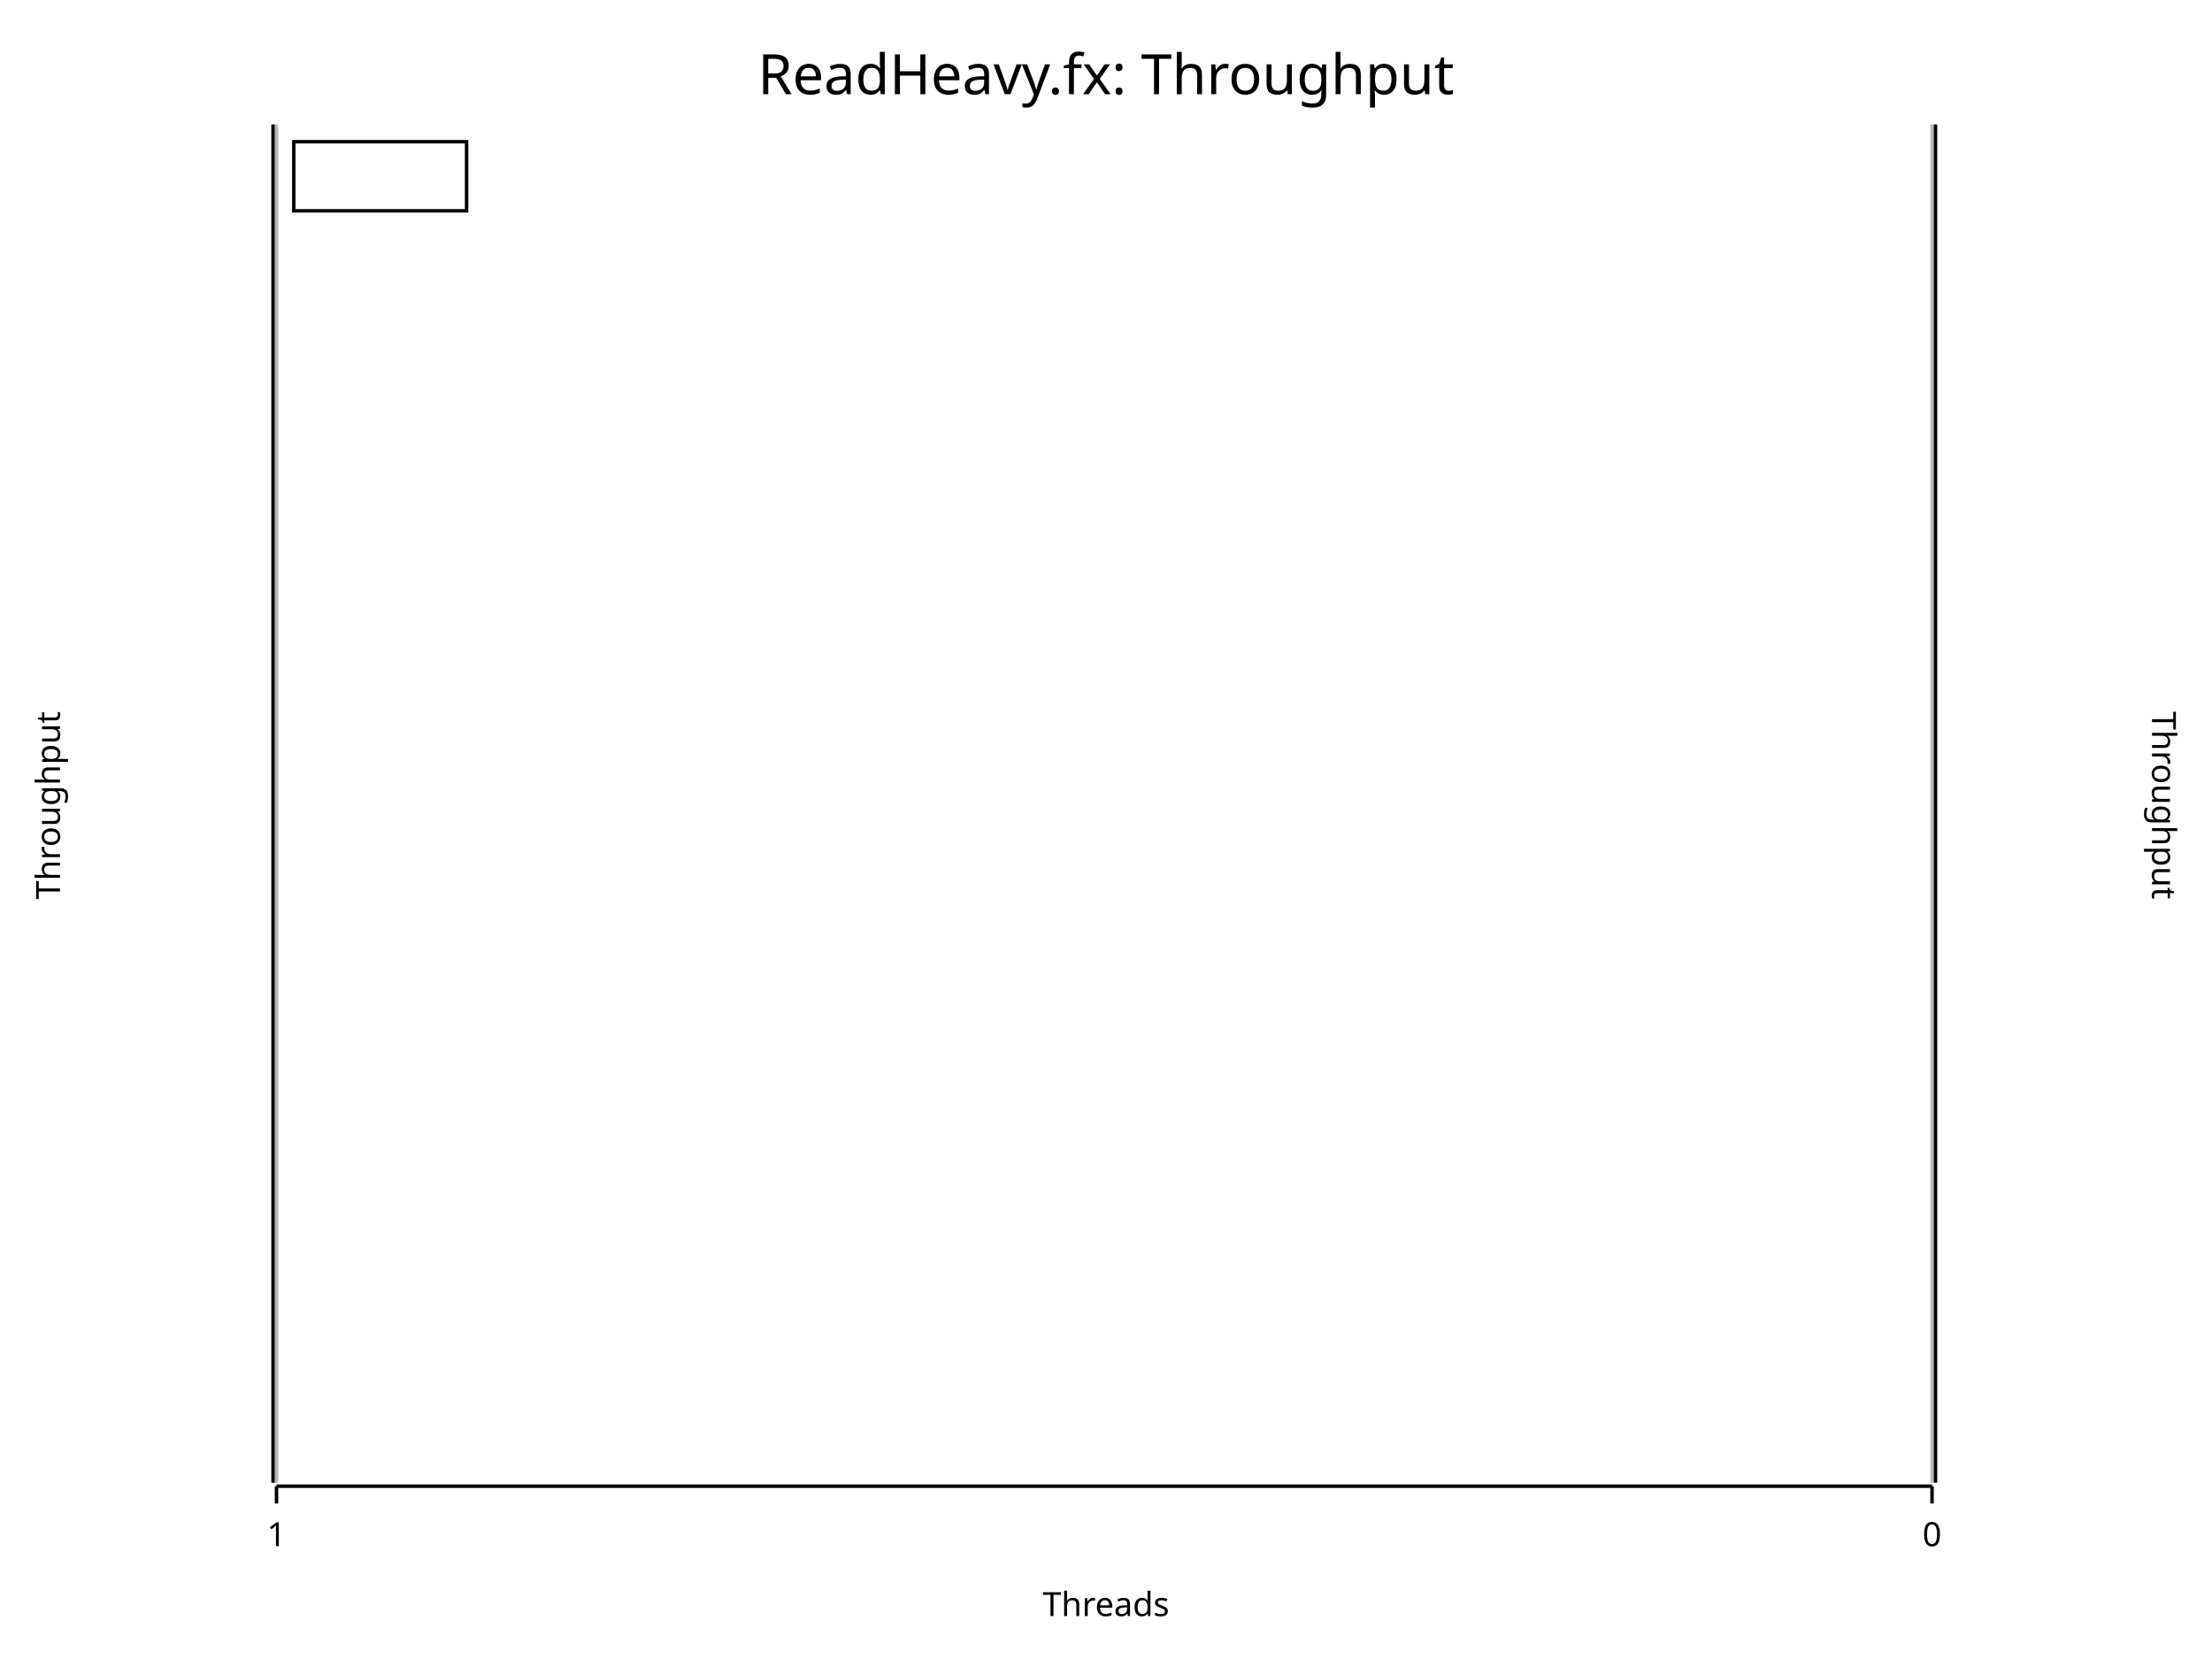
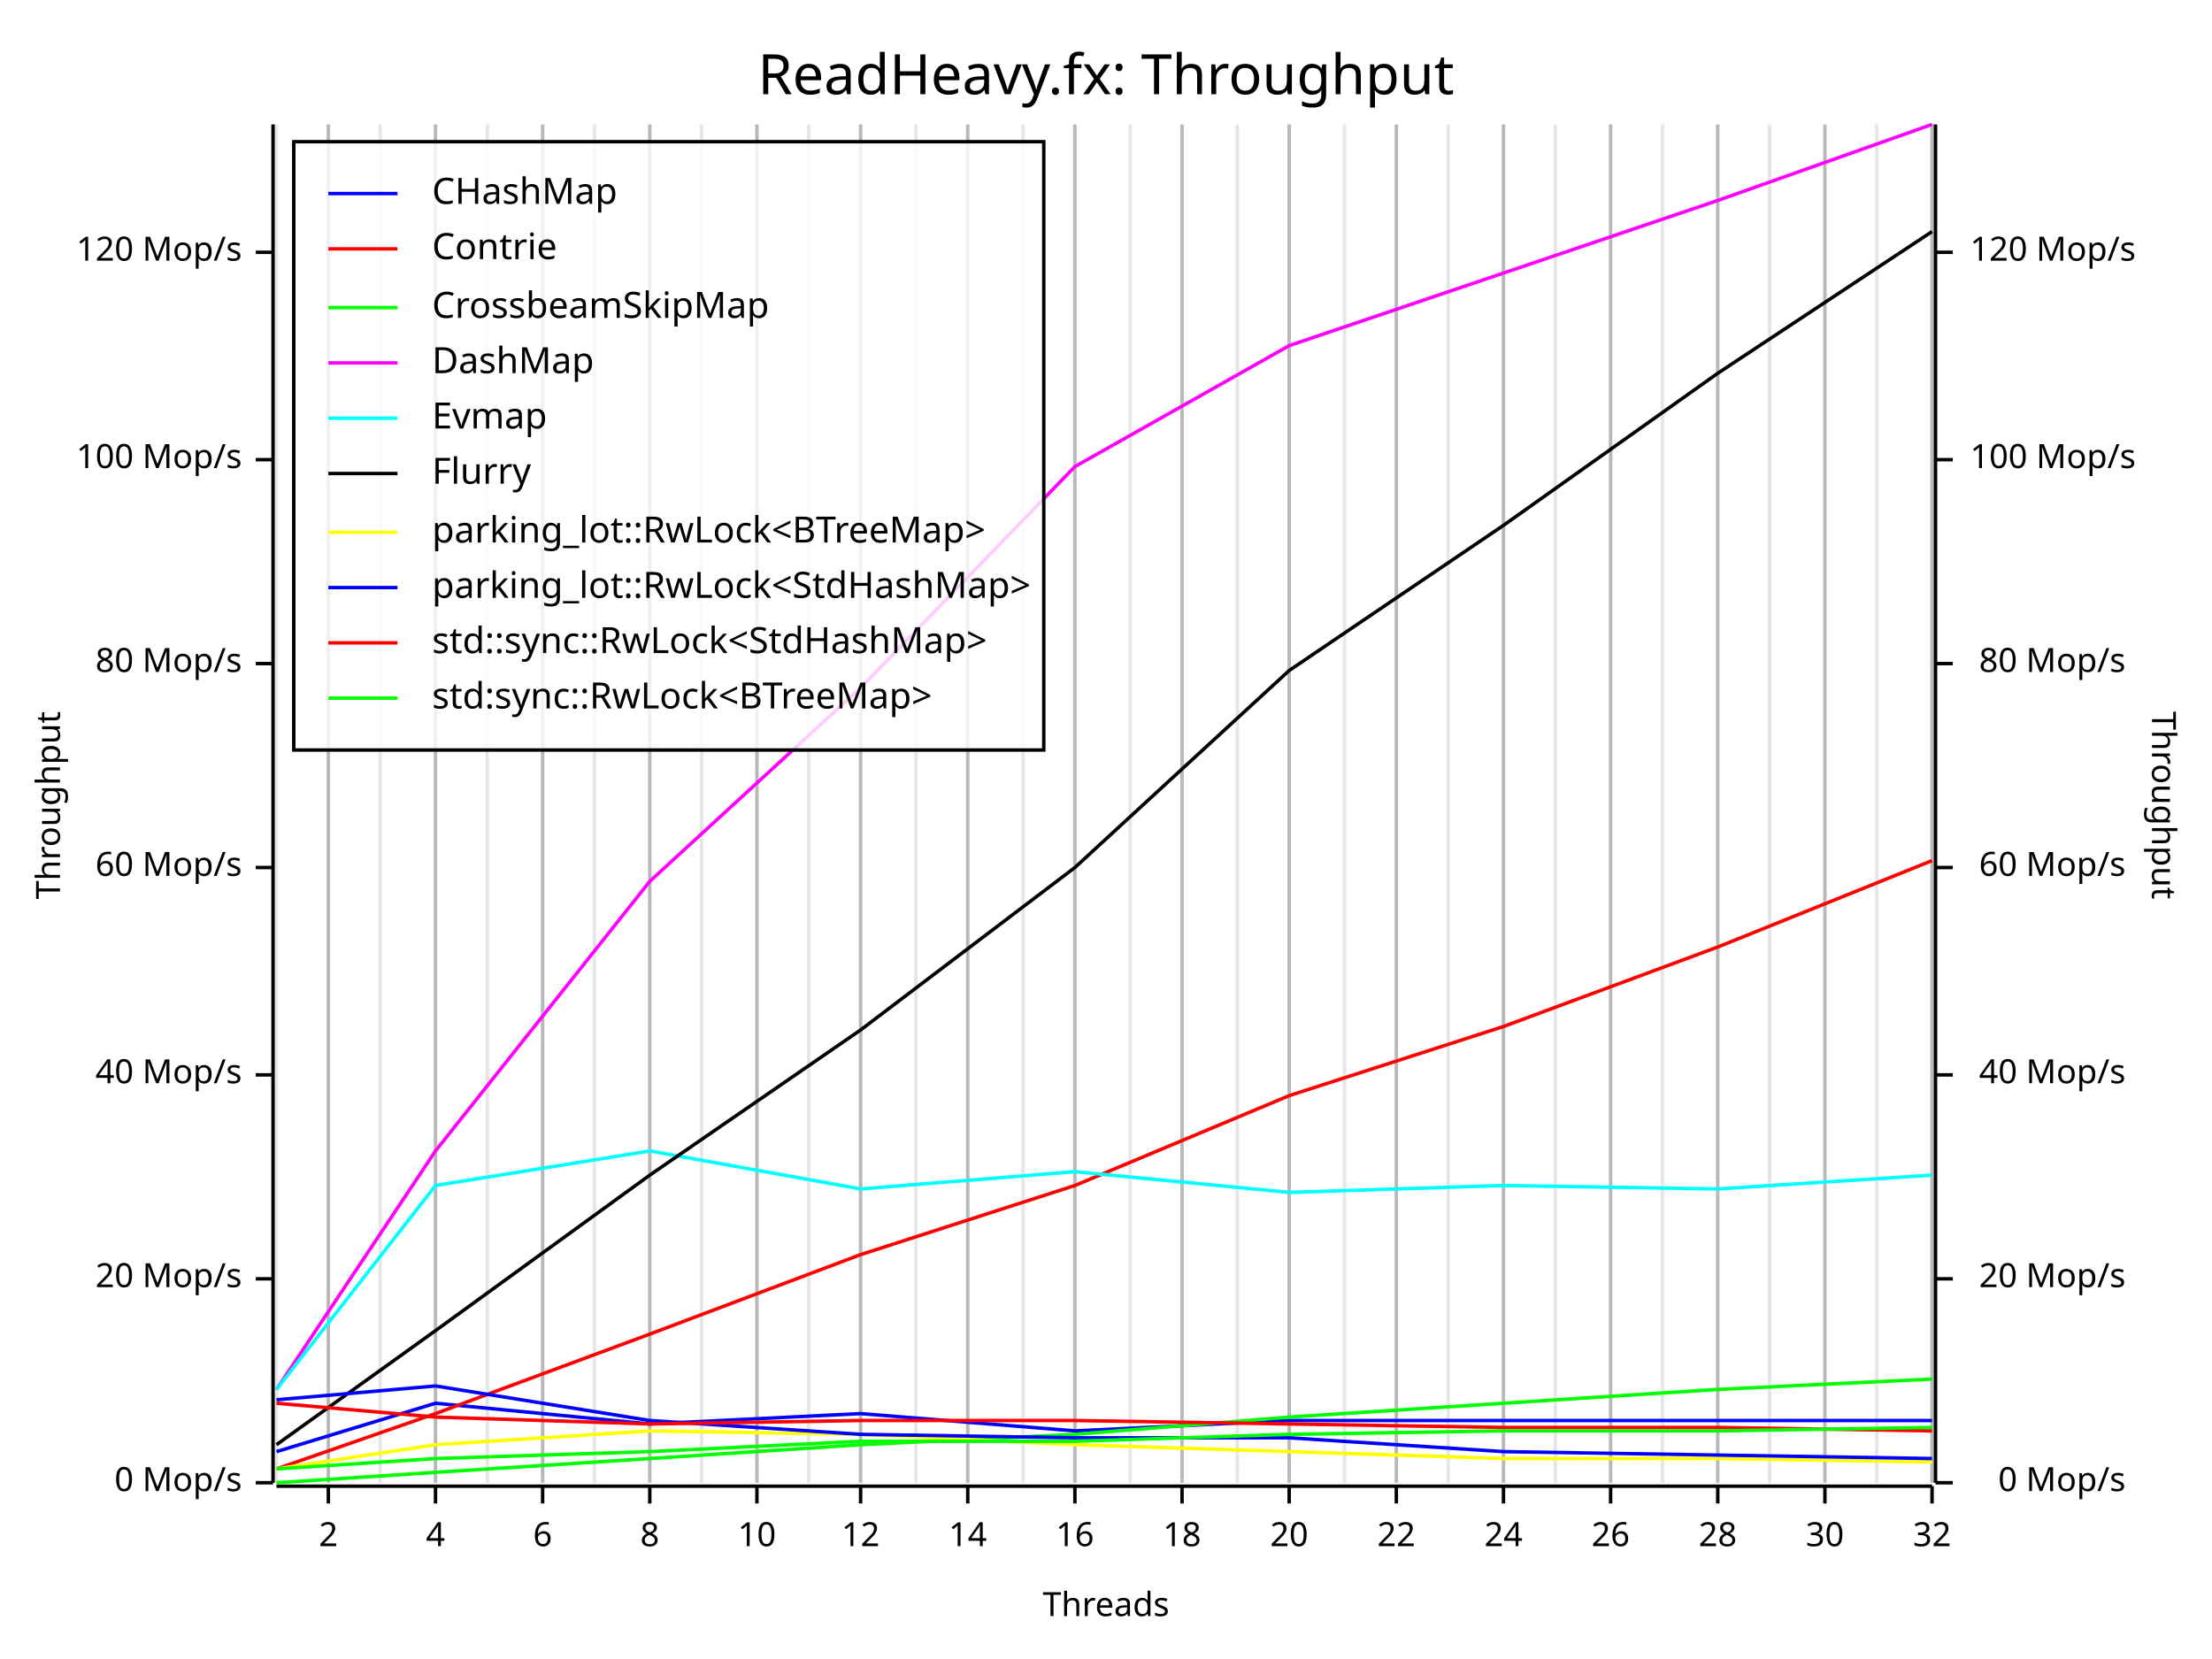
<svg xmlns="http://www.w3.org/2000/svg" width="640" height="480" viewBox="0 0 640 480">
  <rect x="0" y="0" width="640" height="480" opacity="1" fill="#FFFFFF" stroke="none" />
  <text x="320" y="15" dy="0.76em" text-anchor="middle" font-family="Fira Code" font-size="16.129" opacity="1" fill="#000000">
ReadHeavy.fx: Throughput
</text>
+   <line opacity="0.1" stroke="#000000" stroke-width="1" x1="80" y1="429" x2="80" y2="36" />
+   <line opacity="0.1" stroke="#000000" stroke-width="1" x1="95" y1="429" x2="95" y2="36" />
+   <line opacity="0.1" stroke="#000000" stroke-width="1" x1="110" y1="429" x2="110" y2="36" />
+   <line opacity="0.1" stroke="#000000" stroke-width="1" x1="126" y1="429" x2="126" y2="36" />
+   <line opacity="0.1" stroke="#000000" stroke-width="1" x1="141" y1="429" x2="141" y2="36" />
+   <line opacity="0.1" stroke="#000000" stroke-width="1" x1="157" y1="429" x2="157" y2="36" />
+   <line opacity="0.1" stroke="#000000" stroke-width="1" x1="172" y1="429" x2="172" y2="36" />
+   <line opacity="0.1" stroke="#000000" stroke-width="1" x1="188" y1="429" x2="188" y2="36" />
+   <line opacity="0.1" stroke="#000000" stroke-width="1" x1="203" y1="429" x2="203" y2="36" />
+   <line opacity="0.1" stroke="#000000" stroke-width="1" x1="219" y1="429" x2="219" y2="36" />
+   <line opacity="0.1" stroke="#000000" stroke-width="1" x1="234" y1="429" x2="234" y2="36" />
+   <line opacity="0.1" stroke="#000000" stroke-width="1" x1="249" y1="429" x2="249" y2="36" />
+   <line opacity="0.1" stroke="#000000" stroke-width="1" x1="265" y1="429" x2="265" y2="36" />
+   <line opacity="0.1" stroke="#000000" stroke-width="1" x1="280" y1="429" x2="280" y2="36" />
+   <line opacity="0.1" stroke="#000000" stroke-width="1" x1="296" y1="429" x2="296" y2="36" />
+   <line opacity="0.1" stroke="#000000" stroke-width="1" x1="311" y1="429" x2="311" y2="36" />
+   <line opacity="0.1" stroke="#000000" stroke-width="1" x1="327" y1="429" x2="327" y2="36" />
+   <line opacity="0.1" stroke="#000000" stroke-width="1" x1="342" y1="429" x2="342" y2="36" />
+   <line opacity="0.1" stroke="#000000" stroke-width="1" x1="358" y1="429" x2="358" y2="36" />
+   <line opacity="0.1" stroke="#000000" stroke-width="1" x1="373" y1="429" x2="373" y2="36" />
+   <line opacity="0.1" stroke="#000000" stroke-width="1" x1="389" y1="429" x2="389" y2="36" />
+   <line opacity="0.1" stroke="#000000" stroke-width="1" x1="404" y1="429" x2="404" y2="36" />
+   <line opacity="0.1" stroke="#000000" stroke-width="1" x1="419" y1="429" x2="419" y2="36" />
+   <line opacity="0.1" stroke="#000000" stroke-width="1" x1="435" y1="429" x2="435" y2="36" />
+   <line opacity="0.1" stroke="#000000" stroke-width="1" x1="450" y1="429" x2="450" y2="36" />
+   <line opacity="0.1" stroke="#000000" stroke-width="1" x1="466" y1="429" x2="466" y2="36" />
+   <line opacity="0.1" stroke="#000000" stroke-width="1" x1="481" y1="429" x2="481" y2="36" />
+   <line opacity="0.1" stroke="#000000" stroke-width="1" x1="497" y1="429" x2="497" y2="36" />
+   <line opacity="0.1" stroke="#000000" stroke-width="1" x1="512" y1="429" x2="512" y2="36" />
+   <line opacity="0.1" stroke="#000000" stroke-width="1" x1="528" y1="429" x2="528" y2="36" />
+   <line opacity="0.1" stroke="#000000" stroke-width="1" x1="543" y1="429" x2="543" y2="36" />
  <line opacity="0.1" stroke="#000000" stroke-width="1" x1="559" y1="429" x2="559" y2="36" />
-   <line opacity="0.1" stroke="#000000" stroke-width="1" x1="80" y1="429" x2="80" y2="36" />
  <text x="10" y="233" dy="0.76em" text-anchor="middle" font-family="sans-serif" font-size="9.677" opacity="1" fill="#000000" transform="rotate(270, 10, 233)">
Throughput
</text>
  <text x="320" y="470" dy="-0.5ex" text-anchor="middle" font-family="sans-serif" font-size="9.677" opacity="1" fill="#000000">
Threads
</text>
  <text x="630" y="233" dy="0.76em" text-anchor="middle" font-family="sans-serif" font-size="9.677" opacity="1" fill="#000000" transform="rotate(90, 630, 233)">
Throughput
</text>
+   <line opacity="0.2" stroke="#000000" stroke-width="1" x1="95" y1="429" x2="95" y2="36" />
+   <line opacity="0.2" stroke="#000000" stroke-width="1" x1="126" y1="429" x2="126" y2="36" />
+   <line opacity="0.2" stroke="#000000" stroke-width="1" x1="157" y1="429" x2="157" y2="36" />
+   <line opacity="0.2" stroke="#000000" stroke-width="1" x1="188" y1="429" x2="188" y2="36" />
+   <line opacity="0.2" stroke="#000000" stroke-width="1" x1="219" y1="429" x2="219" y2="36" />
+   <line opacity="0.2" stroke="#000000" stroke-width="1" x1="249" y1="429" x2="249" y2="36" />
+   <line opacity="0.2" stroke="#000000" stroke-width="1" x1="280" y1="429" x2="280" y2="36" />
+   <line opacity="0.2" stroke="#000000" stroke-width="1" x1="311" y1="429" x2="311" y2="36" />
+   <line opacity="0.2" stroke="#000000" stroke-width="1" x1="342" y1="429" x2="342" y2="36" />
+   <line opacity="0.2" stroke="#000000" stroke-width="1" x1="373" y1="429" x2="373" y2="36" />
+   <line opacity="0.2" stroke="#000000" stroke-width="1" x1="404" y1="429" x2="404" y2="36" />
+   <line opacity="0.2" stroke="#000000" stroke-width="1" x1="435" y1="429" x2="435" y2="36" />
+   <line opacity="0.2" stroke="#000000" stroke-width="1" x1="466" y1="429" x2="466" y2="36" />
+   <line opacity="0.2" stroke="#000000" stroke-width="1" x1="497" y1="429" x2="497" y2="36" />
+   <line opacity="0.2" stroke="#000000" stroke-width="1" x1="528" y1="429" x2="528" y2="36" />
  <line opacity="0.2" stroke="#000000" stroke-width="1" x1="559" y1="429" x2="559" y2="36" />
-   <line opacity="0.2" stroke="#000000" stroke-width="1" x1="80" y1="429" x2="80" y2="36" />
  <polyline fill="none" opacity="1" stroke="#000000" stroke-width="1" points="79,36 79,429 " />
+   <text x="70" y="429" dy="0.5ex" text-anchor="end" font-family="sans-serif" font-size="9.677" opacity="1" fill="#000000">
+ 0 Mop/s
+ </text>
+   <polyline fill="none" opacity="1" stroke="#000000" stroke-width="1" points="74,429 79,429 " />
+   <text x="70" y="370" dy="0.5ex" text-anchor="end" font-family="sans-serif" font-size="9.677" opacity="1" fill="#000000">
+ 20 Mop/s
+ </text>
+   <polyline fill="none" opacity="1" stroke="#000000" stroke-width="1" points="74,370 79,370 " />
+   <text x="70" y="311" dy="0.5ex" text-anchor="end" font-family="sans-serif" font-size="9.677" opacity="1" fill="#000000">
+ 40 Mop/s
+ </text>
+   <polyline fill="none" opacity="1" stroke="#000000" stroke-width="1" points="74,311 79,311 " />
+   <text x="70" y="251" dy="0.5ex" text-anchor="end" font-family="sans-serif" font-size="9.677" opacity="1" fill="#000000">
+ 60 Mop/s
+ </text>
+   <polyline fill="none" opacity="1" stroke="#000000" stroke-width="1" points="74,251 79,251 " />
+   <text x="70" y="192" dy="0.5ex" text-anchor="end" font-family="sans-serif" font-size="9.677" opacity="1" fill="#000000">
+ 80 Mop/s
+ </text>
+   <polyline fill="none" opacity="1" stroke="#000000" stroke-width="1" points="74,192 79,192 " />
+   <text x="70" y="133" dy="0.5ex" text-anchor="end" font-family="sans-serif" font-size="9.677" opacity="1" fill="#000000">
+ 100 Mop/s
+ </text>
+   <polyline fill="none" opacity="1" stroke="#000000" stroke-width="1" points="74,133 79,133 " />
+   <text x="70" y="73" dy="0.5ex" text-anchor="end" font-family="sans-serif" font-size="9.677" opacity="1" fill="#000000">
+ 120 Mop/s
+ </text>
+   <polyline fill="none" opacity="1" stroke="#000000" stroke-width="1" points="74,73 79,73 " />
  <polyline fill="none" opacity="1" stroke="#000000" stroke-width="1" points="80,430 559,430 " />
+   <text x="95" y="440" dy="0.76em" text-anchor="middle" font-family="sans-serif" font-size="9.677" opacity="1" fill="#000000">
+ 2
+ </text>
+   <polyline fill="none" opacity="1" stroke="#000000" stroke-width="1" points="95,430 95,435 " />
+   <text x="126" y="440" dy="0.76em" text-anchor="middle" font-family="sans-serif" font-size="9.677" opacity="1" fill="#000000">
+ 4
+ </text>
+   <polyline fill="none" opacity="1" stroke="#000000" stroke-width="1" points="126,430 126,435 " />
+   <text x="157" y="440" dy="0.76em" text-anchor="middle" font-family="sans-serif" font-size="9.677" opacity="1" fill="#000000">
+ 6
+ </text>
+   <polyline fill="none" opacity="1" stroke="#000000" stroke-width="1" points="157,430 157,435 " />
+   <text x="188" y="440" dy="0.76em" text-anchor="middle" font-family="sans-serif" font-size="9.677" opacity="1" fill="#000000">
+ 8
+ </text>
+   <polyline fill="none" opacity="1" stroke="#000000" stroke-width="1" points="188,430 188,435 " />
+   <text x="219" y="440" dy="0.76em" text-anchor="middle" font-family="sans-serif" font-size="9.677" opacity="1" fill="#000000">
+ 10
+ </text>
+   <polyline fill="none" opacity="1" stroke="#000000" stroke-width="1" points="219,430 219,435 " />
+   <text x="249" y="440" dy="0.76em" text-anchor="middle" font-family="sans-serif" font-size="9.677" opacity="1" fill="#000000">
+ 12
+ </text>
+   <polyline fill="none" opacity="1" stroke="#000000" stroke-width="1" points="249,430 249,435 " />
+   <text x="280" y="440" dy="0.76em" text-anchor="middle" font-family="sans-serif" font-size="9.677" opacity="1" fill="#000000">
+ 14
+ </text>
+   <polyline fill="none" opacity="1" stroke="#000000" stroke-width="1" points="280,430 280,435 " />
+   <text x="311" y="440" dy="0.76em" text-anchor="middle" font-family="sans-serif" font-size="9.677" opacity="1" fill="#000000">
+ 16
+ </text>
+   <polyline fill="none" opacity="1" stroke="#000000" stroke-width="1" points="311,430 311,435 " />
+   <text x="342" y="440" dy="0.76em" text-anchor="middle" font-family="sans-serif" font-size="9.677" opacity="1" fill="#000000">
+ 18
+ </text>
+   <polyline fill="none" opacity="1" stroke="#000000" stroke-width="1" points="342,430 342,435 " />
+   <text x="373" y="440" dy="0.76em" text-anchor="middle" font-family="sans-serif" font-size="9.677" opacity="1" fill="#000000">
+ 20
+ </text>
+   <polyline fill="none" opacity="1" stroke="#000000" stroke-width="1" points="373,430 373,435 " />
+   <text x="404" y="440" dy="0.76em" text-anchor="middle" font-family="sans-serif" font-size="9.677" opacity="1" fill="#000000">
+ 22
+ </text>
+   <polyline fill="none" opacity="1" stroke="#000000" stroke-width="1" points="404,430 404,435 " />
+   <text x="435" y="440" dy="0.76em" text-anchor="middle" font-family="sans-serif" font-size="9.677" opacity="1" fill="#000000">
+ 24
+ </text>
+   <polyline fill="none" opacity="1" stroke="#000000" stroke-width="1" points="435,430 435,435 " />
+   <text x="466" y="440" dy="0.76em" text-anchor="middle" font-family="sans-serif" font-size="9.677" opacity="1" fill="#000000">
+ 26
+ </text>
+   <polyline fill="none" opacity="1" stroke="#000000" stroke-width="1" points="466,430 466,435 " />
+   <text x="497" y="440" dy="0.76em" text-anchor="middle" font-family="sans-serif" font-size="9.677" opacity="1" fill="#000000">
+ 28
+ </text>
+   <polyline fill="none" opacity="1" stroke="#000000" stroke-width="1" points="497,430 497,435 " />
+   <text x="528" y="440" dy="0.76em" text-anchor="middle" font-family="sans-serif" font-size="9.677" opacity="1" fill="#000000">
+ 30
+ </text>
+   <polyline fill="none" opacity="1" stroke="#000000" stroke-width="1" points="528,430 528,435 " />
  <text x="559" y="440" dy="0.76em" text-anchor="middle" font-family="sans-serif" font-size="9.677" opacity="1" fill="#000000">
- 0
+ 32
</text>
  <polyline fill="none" opacity="1" stroke="#000000" stroke-width="1" points="559,430 559,435 " />
-   <text x="80" y="440" dy="0.76em" text-anchor="middle" font-family="sans-serif" font-size="9.677" opacity="1" fill="#000000">
- 1
- </text>
-   <polyline fill="none" opacity="1" stroke="#000000" stroke-width="1" points="80,430 80,435 " />
  <polyline fill="none" opacity="1" stroke="#000000" stroke-width="1" points="560,36 560,429 " />
-   <rect x="85" y="41" width="50" height="20" opacity="0.8" fill="#FFFFFF" stroke="none" />
-   <rect x="85" y="41" width="50" height="20" opacity="1" fill="none" stroke="#000000" />
+   <text x="615" y="429" dy="0.5ex" text-anchor="end" font-family="sans-serif" font-size="9.677" opacity="1" fill="#000000">
+ 0 Mop/s
+ </text>
+   <polyline fill="none" opacity="1" stroke="#000000" stroke-width="1" points="560,429 565,429 " />
+   <text x="615" y="370" dy="0.5ex" text-anchor="end" font-family="sans-serif" font-size="9.677" opacity="1" fill="#000000">
+ 20 Mop/s
+ </text>
+   <polyline fill="none" opacity="1" stroke="#000000" stroke-width="1" points="560,370 565,370 " />
+   <text x="615" y="311" dy="0.5ex" text-anchor="end" font-family="sans-serif" font-size="9.677" opacity="1" fill="#000000">
+ 40 Mop/s
+ </text>
+   <polyline fill="none" opacity="1" stroke="#000000" stroke-width="1" points="560,311 565,311 " />
+   <text x="615" y="251" dy="0.5ex" text-anchor="end" font-family="sans-serif" font-size="9.677" opacity="1" fill="#000000">
+ 60 Mop/s
+ </text>
+   <polyline fill="none" opacity="1" stroke="#000000" stroke-width="1" points="560,251 565,251 " />
+   <text x="615" y="192" dy="0.5ex" text-anchor="end" font-family="sans-serif" font-size="9.677" opacity="1" fill="#000000">
+ 80 Mop/s
+ </text>
+   <polyline fill="none" opacity="1" stroke="#000000" stroke-width="1" points="560,192 565,192 " />
+   <text x="570" y="133" dy="0.5ex" text-anchor="start" font-family="sans-serif" font-size="9.677" opacity="1" fill="#000000">
+ 100 Mop/s
+ </text>
+   <polyline fill="none" opacity="1" stroke="#000000" stroke-width="1" points="560,133 565,133 " />
+   <text x="570" y="73" dy="0.5ex" text-anchor="start" font-family="sans-serif" font-size="9.677" opacity="1" fill="#000000">
+ 120 Mop/s
+ </text>
+   <polyline fill="none" opacity="1" stroke="#000000" stroke-width="1" points="560,73 565,73 " />
+   <polyline fill="none" opacity="1" stroke="#0000FF" stroke-width="1" points="80,420 126,406 188,412 249,409 311,414 373,411 435,411 497,411 559,411 " />
+   <polyline fill="none" opacity="1" stroke="#FF0000" stroke-width="1" points="80,425 126,409 188,386 249,363 311,343 373,317 435,297 497,274 559,249 " />
+   <polyline fill="none" opacity="1" stroke="#00FF00" stroke-width="1" points="80,429 126,426 188,422 249,418 311,415 373,410 435,406 497,402 559,399 " />
+   <polyline fill="none" opacity="1" stroke="#FF00FF" stroke-width="1" points="80,402 126,333 188,255 249,199 311,135 373,100 435,79 497,58 559,36 " />
+   <polyline fill="none" opacity="1" stroke="#00FFFF" stroke-width="1" points="80,402 126,343 188,333 249,344 311,339 373,345 435,343 497,344 559,340 " />
+   <polyline fill="none" opacity="1" stroke="#000000" stroke-width="1" points="80,418 126,385 188,340 249,298 311,251 373,194 435,152 497,108 559,67 " />
+   <polyline fill="none" opacity="1" stroke="#FFFF00" stroke-width="1" points="80,425 126,418 188,414 249,415 311,418 373,420 435,422 497,422 559,423 " />
+   <polyline fill="none" opacity="1" stroke="#0000FF" stroke-width="1" points="80,405 126,401 188,411 249,415 311,416 373,416 435,420 497,421 559,422 " />
+   <polyline fill="none" opacity="1" stroke="#FF0000" stroke-width="1" points="80,406 126,410 188,412 249,411 311,411 373,412 435,413 497,413 559,414 " />
+   <polyline fill="none" opacity="1" stroke="#00FF00" stroke-width="1" points="80,425 126,422 188,420 249,417 311,417 373,415 435,414 497,414 559,413 " />
+   <rect x="85" y="41" width="217" height="176" opacity="0.8" fill="#FFFFFF" stroke="none" />
+   <rect x="85" y="41" width="217" height="176" opacity="1" fill="none" stroke="#000000" />
+   <text x="125" y="51" dy="0.76em" text-anchor="start" font-family="Fira Code" font-size="10.484" opacity="1" fill="#000000">
+ CHashMap
+ </text>
+   <text x="125" y="67" dy="0.76em" text-anchor="start" font-family="Fira Code" font-size="10.484" opacity="1" fill="#000000">
+ Contrie
+ </text>
+   <text x="125" y="84" dy="0.76em" text-anchor="start" font-family="Fira Code" font-size="10.484" opacity="1" fill="#000000">
+ CrossbeamSkipMap
+ </text>
+   <text x="125" y="100" dy="0.76em" text-anchor="start" font-family="Fira Code" font-size="10.484" opacity="1" fill="#000000">
+ DashMap
+ </text>
+   <text x="125" y="116" dy="0.76em" text-anchor="start" font-family="Fira Code" font-size="10.484" opacity="1" fill="#000000">
+ Evmap
+ </text>
+   <text x="125" y="132" dy="0.76em" text-anchor="start" font-family="Fira Code" font-size="10.484" opacity="1" fill="#000000">
+ Flurry
+ </text>
+   <text x="125" y="149" dy="0.76em" text-anchor="start" font-family="Fira Code" font-size="10.484" opacity="1" fill="#000000">
+ parking_lot::RwLock&lt;BTreeMap&gt;
+ </text>
+   <text x="125" y="165" dy="0.76em" text-anchor="start" font-family="Fira Code" font-size="10.484" opacity="1" fill="#000000">
+ parking_lot::RwLock&lt;StdHashMap&gt;
+ </text>
+   <text x="125" y="181" dy="0.76em" text-anchor="start" font-family="Fira Code" font-size="10.484" opacity="1" fill="#000000">
+ std::sync::RwLock&lt;StdHashMap&gt;
+ </text>
+   <text x="125" y="197" dy="0.76em" text-anchor="start" font-family="Fira Code" font-size="10.484" opacity="1" fill="#000000">
+ std:sync::RwLock&lt;BTreeMap&gt;
+ </text>
+   <polyline fill="none" opacity="1" stroke="#0000FF" stroke-width="1" points="95,56 115,56 " />
+   <polyline fill="none" opacity="1" stroke="#FF0000" stroke-width="1" points="95,72 115,72 " />
+   <polyline fill="none" opacity="1" stroke="#00FF00" stroke-width="1" points="95,89 115,89 " />
+   <polyline fill="none" opacity="1" stroke="#FF00FF" stroke-width="1" points="95,105 115,105 " />
+   <polyline fill="none" opacity="1" stroke="#00FFFF" stroke-width="1" points="95,121 115,121 " />
+   <polyline fill="none" opacity="1" stroke="#000000" stroke-width="1" points="95,137 115,137 " />
+   <polyline fill="none" opacity="1" stroke="#FFFF00" stroke-width="1" points="95,154 115,154 " />
+   <polyline fill="none" opacity="1" stroke="#0000FF" stroke-width="1" points="95,170 115,170 " />
+   <polyline fill="none" opacity="1" stroke="#FF0000" stroke-width="1" points="95,186 115,186 " />
+   <polyline fill="none" opacity="1" stroke="#00FF00" stroke-width="1" points="95,202 115,202 " />
</svg>
